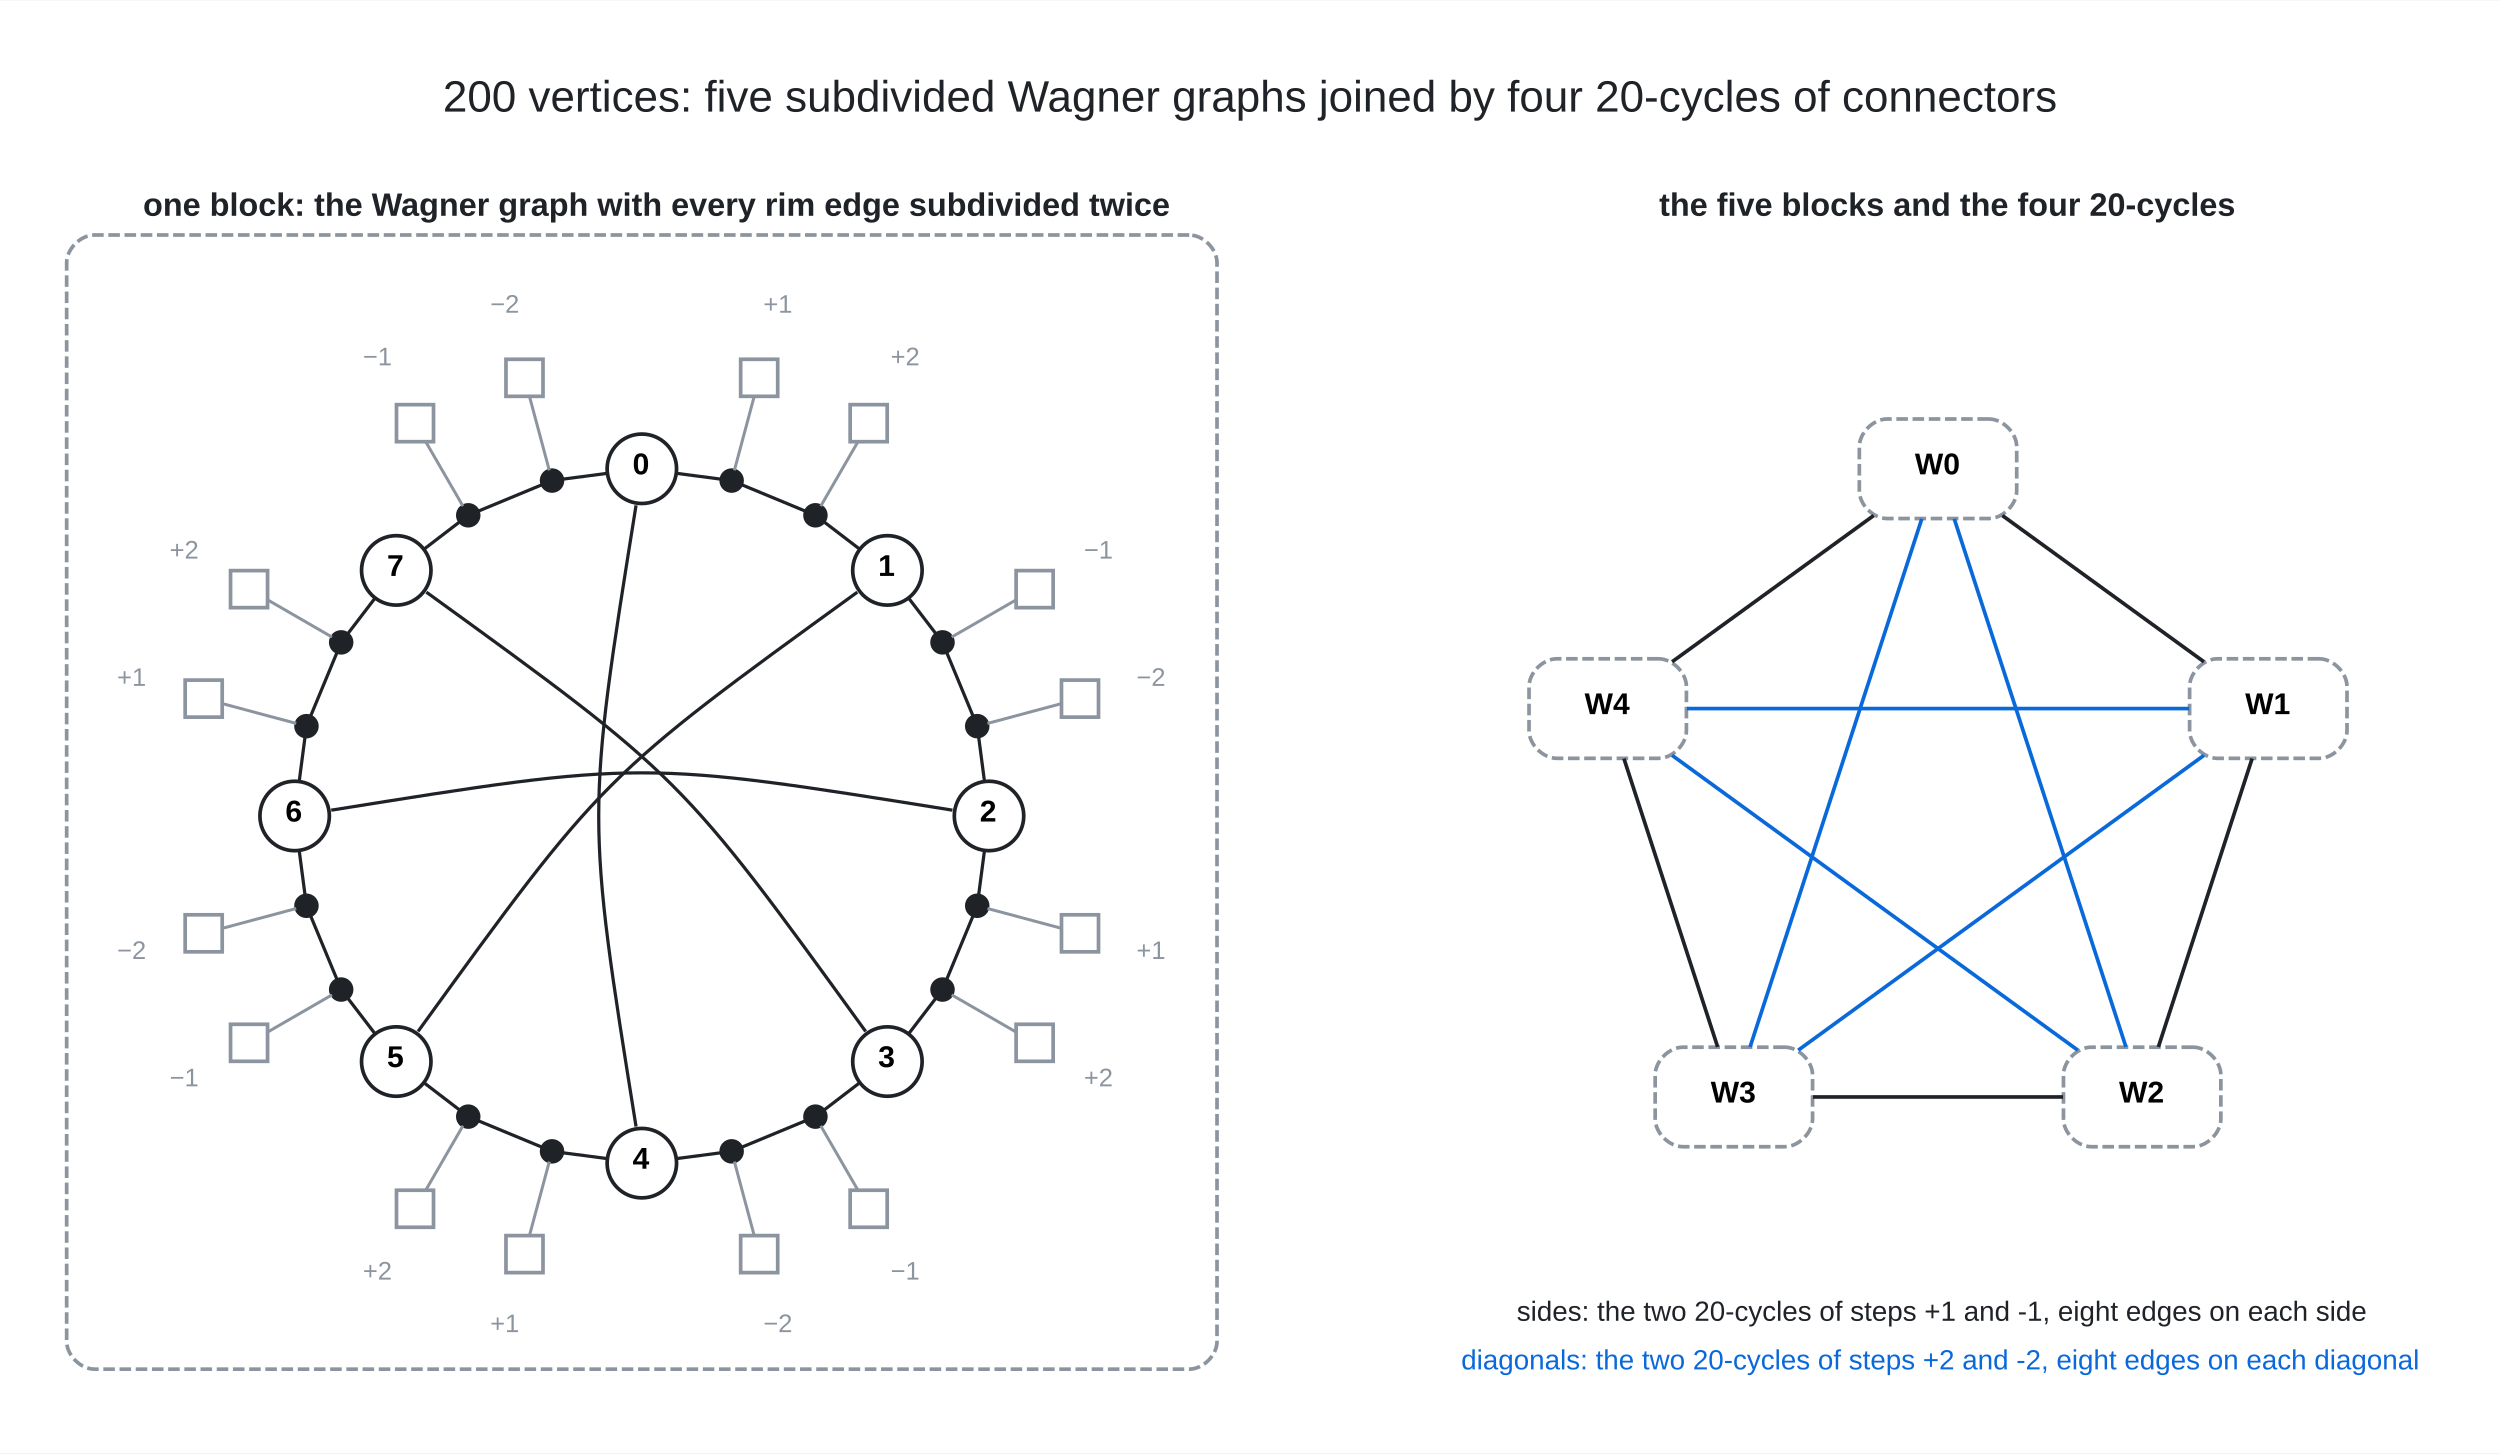
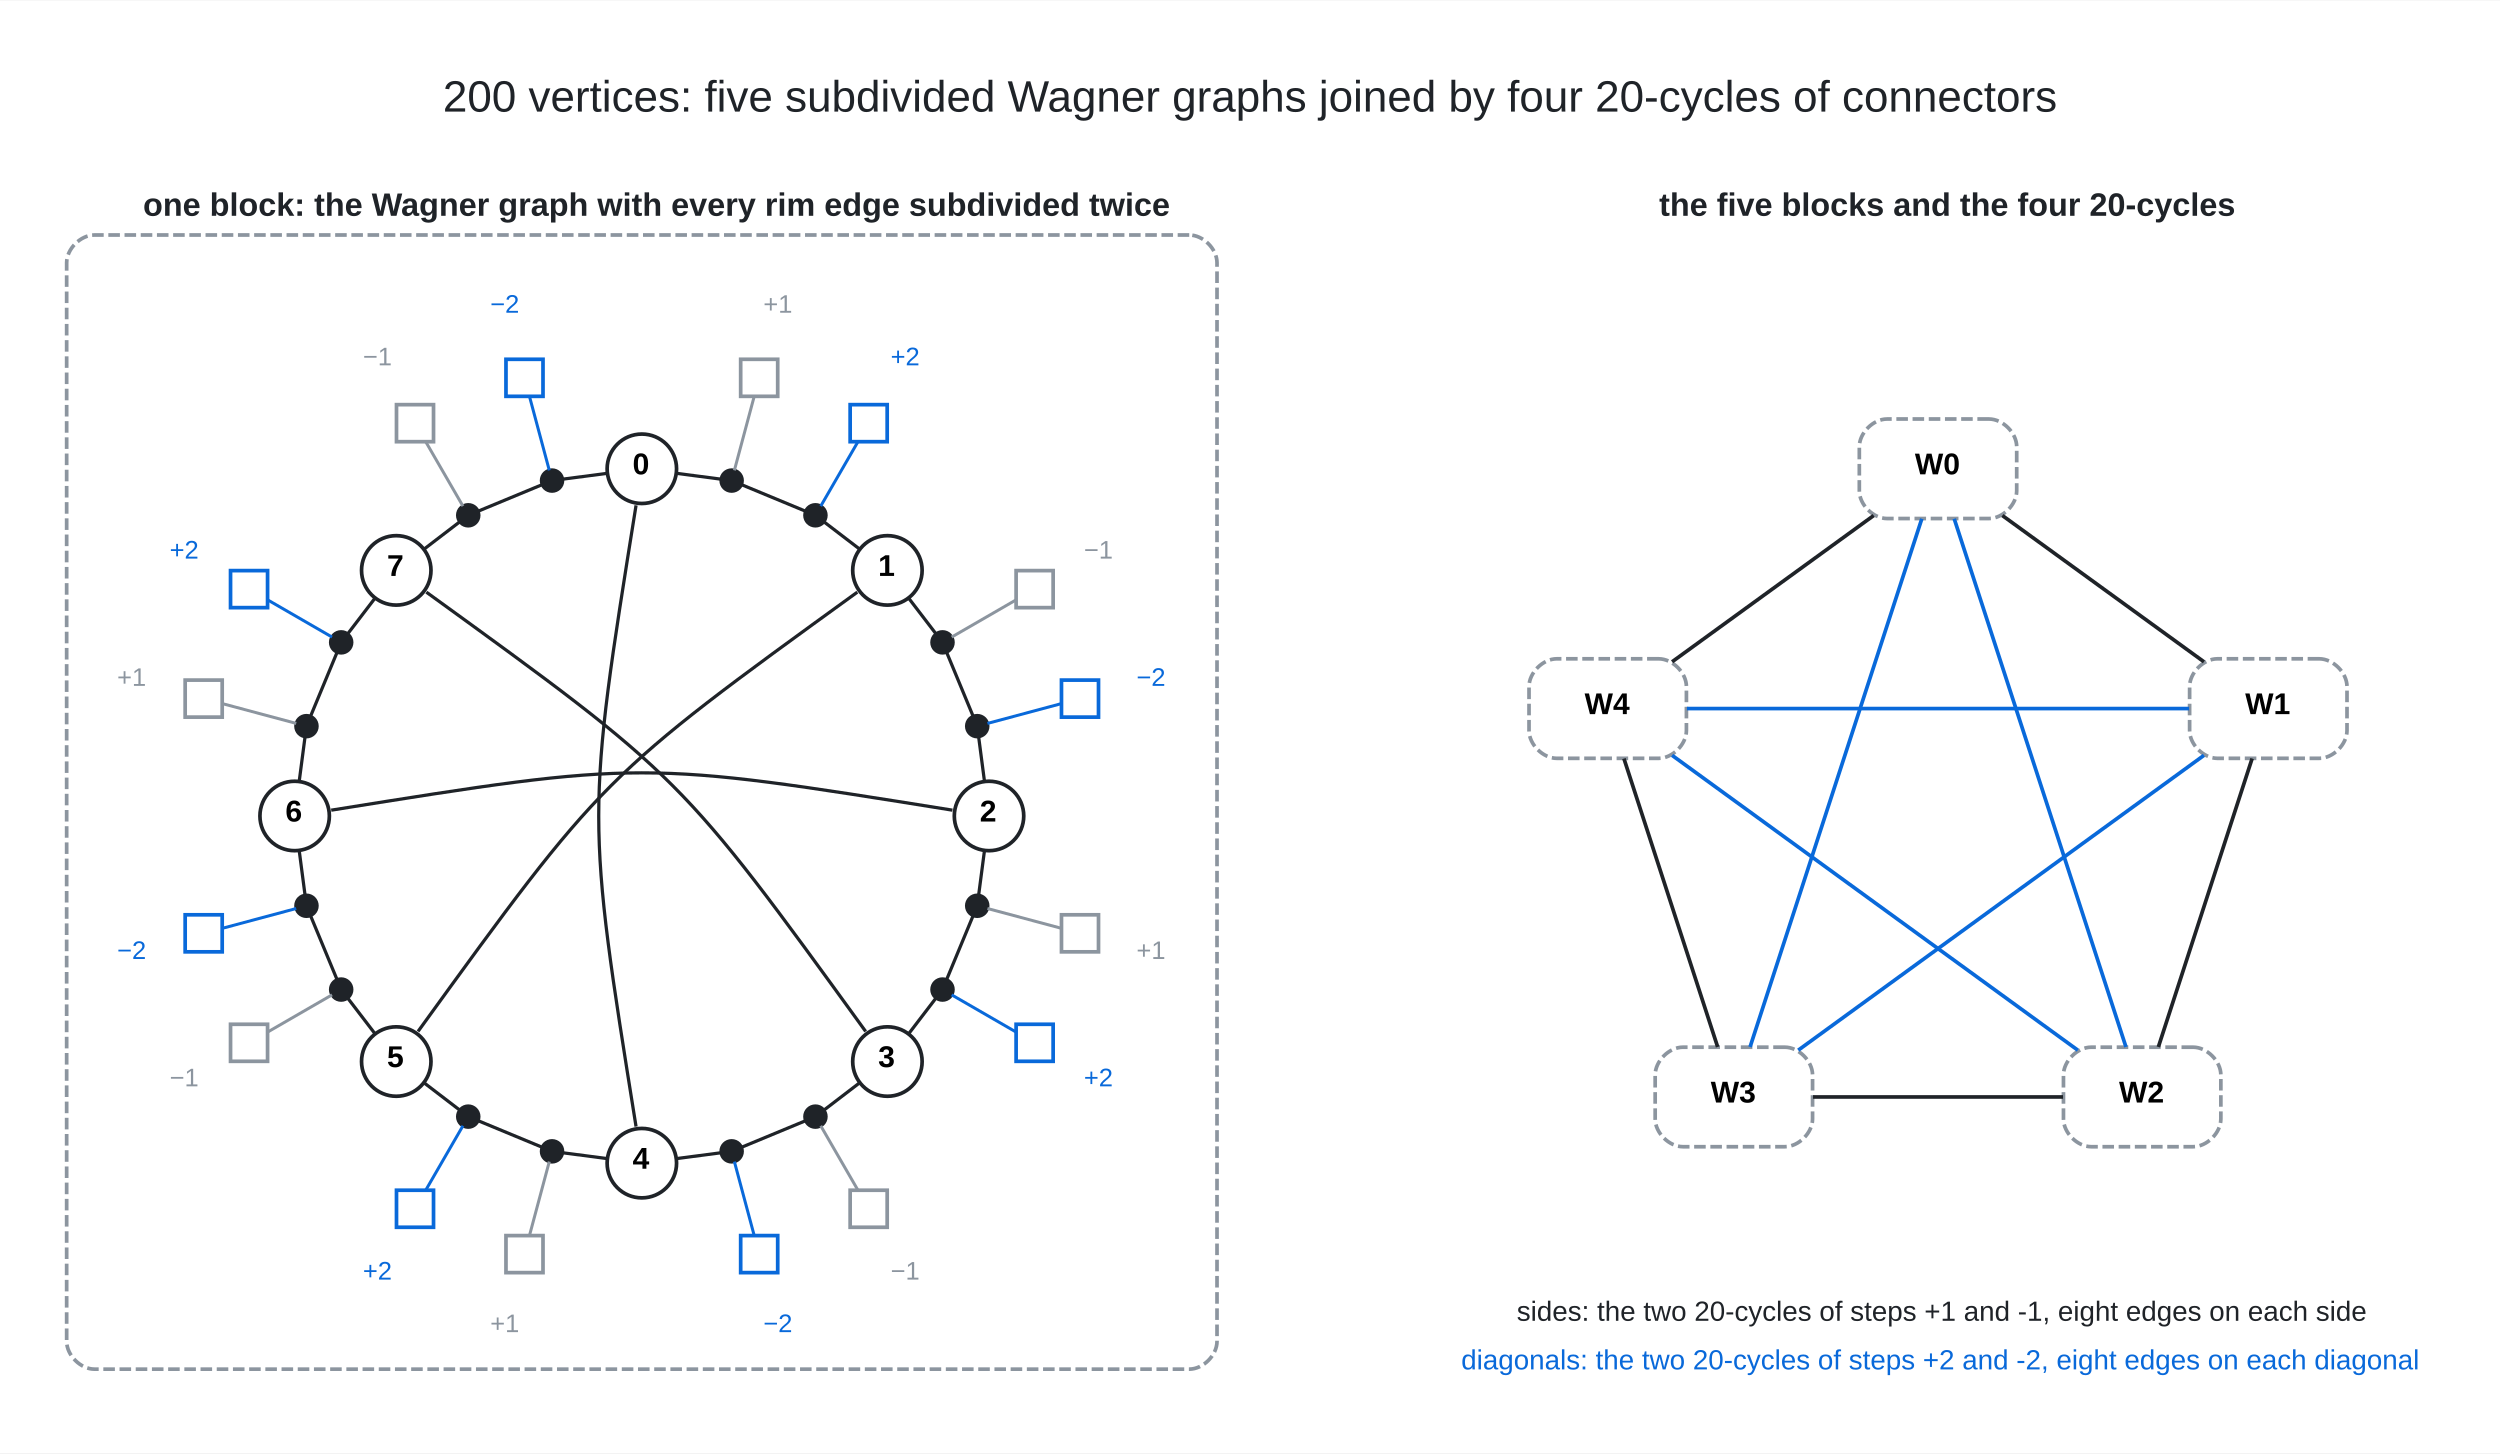
<svg xmlns="http://www.w3.org/2000/svg" width="1080pt" height="628pt" viewBox="0.00 0.00 1080.10 627.60">
  <g id="graph0" class="graph" transform="scale(1 1) rotate(0) translate(28.8 598.8)">
    <polygon fill="white" stroke="transparent" points="-28.8,28.8 -28.8,-598.8 1051.3,-598.8 1051.3,28.8 -28.8,28.8" />
    <text text-anchor="middle" x="511.25" y="-550.8" font-family="Arial" font-size="19.00" fill="#1f2328">200 vertices: five subdivided Wagner graphs joined by four 20-cycles of connectors</text>
    <text text-anchor="middle" x="511.25" y="-529.8" font-family="Arial" font-size="19.00" fill="#1f2328"> </text>
    <g id="node1" class="node">
      <path fill="none" stroke="#8c959f" stroke-width="1.6" stroke-dasharray="5,2" d="M485,-497.5C485,-497.5 12,-497.5 12,-497.5 6,-497.5 0,-491.5 0,-485.5 0,-485.5 0,-19.5 0,-19.5 0,-13.5 6,-7.5 12,-7.5 12,-7.5 485,-7.5 485,-7.5 491,-7.5 497,-13.5 497,-19.5 497,-19.5 497,-485.5 497,-485.5 497,-491.5 491,-497.5 485,-497.5" />
    </g>
    <g id="node2" class="node">
      <text text-anchor="start" x="33" y="-505.8" font-family="Arial" font-weight="bold" font-size="14.00" fill="#1f2328">one block: the Wagner graph with every rim edge subdivided twice</text>
    </g>
    <g id="node3" class="node">
      <ellipse fill="none" stroke="#1f2328" stroke-width="1.6" cx="248.5" cy="-396.5" rx="15" ry="15" />
      <text text-anchor="start" x="244.5" y="-394.1" font-family="Arial" font-weight="bold" font-size="13.00">0</text>
    </g>
    <g id="node4" class="node">
      <ellipse fill="#1f2328" stroke="#1f2328" stroke-width="1.6" cx="287.3" cy="-391.4" rx="4.5" ry="4.5" />
    </g>
    <g id="edge1" class="edge">
      <path fill="none" stroke="#1f2328" stroke-width="1.4" d="M263.39,-394.54C270.23,-393.64 277.86,-392.64 282.62,-392.02" />
    </g>
    <g id="node15" class="node">
      <ellipse fill="none" stroke="#1f2328" stroke-width="1.6" cx="248.5" cy="-96.5" rx="15" ry="15" />
      <text text-anchor="start" x="244.5" y="-94.1" font-family="Arial" font-weight="bold" font-size="13.00">4</text>
    </g>
    <g id="edge25" class="edge">
      <path fill="none" stroke="#1f2328" stroke-width="1.4" d="M246,-380.7C224.5,-246.5 224.5,-246.5 246,-112.3" />
    </g>
    <g id="node5" class="node">
      <ellipse fill="#1f2328" stroke="#1f2328" stroke-width="1.6" cx="323.5" cy="-376.4" rx="4.5" ry="4.5" />
    </g>
    <g id="edge2" class="edge">
      <path fill="none" stroke="#1f2328" stroke-width="1.4" d="M291.74,-389.56C298.69,-386.68 312.05,-381.14 319.02,-378.25" />
    </g>
    <g id="node27" class="node">
      <polygon fill="none" stroke="#8c959f" stroke-width="1.6" points="307.2,-443.8 291.2,-443.8 291.2,-427.8 307.2,-427.8 307.2,-443.8" />
    </g>
    <g id="edge29" class="edge">
      <path fill="none" stroke="#8c959f" stroke-width="1.3" d="M288.48,-395.82C290.46,-403.19 294.46,-418.1 296.97,-427.49" />
    </g>
    <g id="node6" class="node">
      <ellipse fill="none" stroke="#1f2328" stroke-width="1.6" cx="354.6" cy="-352.6" rx="15" ry="15" />
      <text text-anchor="start" x="350.6" y="-350.2" font-family="Arial" font-weight="bold" font-size="13.00">1</text>
    </g>
    <g id="edge3" class="edge">
      <path fill="none" stroke="#1f2328" stroke-width="1.4" d="M327.31,-373.48C331.08,-370.6 337.03,-366.04 342.42,-361.92" />
    </g>
    <g id="node29" class="node">
-       <polygon fill="none" stroke="#8c959f" stroke-width="1.6" points="354.5,-424.2 338.5,-424.2 338.5,-408.2 354.5,-408.2 354.5,-424.2" />
+       <polygon fill="none" stroke="#0969da" stroke-width="1.6" points="354.5,-424.2 338.5,-424.2 338.5,-408.2 354.5,-408.2 354.5,-424.2" />
    </g>
    <g id="edge30" class="edge">
-       <path fill="none" stroke="#8c959f" stroke-width="1.3" d="M325.79,-380.36C329.52,-386.81 336.97,-399.71 341.84,-408.14" />
+       <path fill="none" stroke="#0969da" stroke-width="1.3" d="M325.79,-380.36C329.52,-386.81 336.97,-399.71 341.84,-408.14" />
    </g>
    <g id="node7" class="node">
      <ellipse fill="#1f2328" stroke="#1f2328" stroke-width="1.6" cx="378.4" cy="-321.5" rx="4.5" ry="4.5" />
    </g>
    <g id="edge4" class="edge">
      <path fill="none" stroke="#1f2328" stroke-width="1.4" d="M363.73,-340.66C367.93,-335.18 372.61,-329.07 375.53,-325.25" />
    </g>
    <g id="node18" class="node">
      <ellipse fill="none" stroke="#1f2328" stroke-width="1.6" cx="142.4" cy="-140.4" rx="15" ry="15" />
      <text text-anchor="start" x="138.4" y="-138" font-family="Arial" font-weight="bold" font-size="13.00">5</text>
    </g>
    <g id="edge26" class="edge">
      <path fill="none" stroke="#1f2328" stroke-width="1.4" d="M341.6,-343.2C231.5,-263.5 231.5,-263.5 151.8,-153.4" />
    </g>
    <g id="node8" class="node">
      <ellipse fill="#1f2328" stroke="#1f2328" stroke-width="1.6" cx="393.4" cy="-285.3" rx="4.5" ry="4.5" />
    </g>
    <g id="edge5" class="edge">
      <path fill="none" stroke="#1f2328" stroke-width="1.4" d="M380.24,-317.06C383.12,-310.11 388.66,-296.75 391.55,-289.78" />
    </g>
    <g id="node31" class="node">
      <polygon fill="none" stroke="#8c959f" stroke-width="1.6" points="426.2,-352.5 410.2,-352.5 410.2,-336.5 426.2,-336.5 426.2,-352.5" />
    </g>
    <g id="edge31" class="edge">
      <path fill="none" stroke="#8c959f" stroke-width="1.3" d="M382.36,-323.79C388.81,-327.52 401.71,-334.97 410.14,-339.84" />
    </g>
    <g id="node9" class="node">
      <ellipse fill="none" stroke="#1f2328" stroke-width="1.6" cx="398.5" cy="-246.5" rx="15" ry="15" />
      <text text-anchor="start" x="394.5" y="-244.1" font-family="Arial" font-weight="bold" font-size="13.00">2</text>
    </g>
    <g id="edge6" class="edge">
      <path fill="none" stroke="#1f2328" stroke-width="1.4" d="M394.03,-280.54C394.64,-275.85 395.62,-268.42 396.5,-261.7" />
    </g>
    <g id="node33" class="node">
-       <polygon fill="none" stroke="#8c959f" stroke-width="1.6" points="445.8,-305.2 429.8,-305.2 429.8,-289.2 445.8,-289.2 445.8,-305.2" />
+       <polygon fill="none" stroke="#0969da" stroke-width="1.6" points="445.8,-305.2 429.8,-305.2 429.8,-289.2 445.8,-289.2 445.8,-305.2" />
    </g>
    <g id="edge32" class="edge">
-       <path fill="none" stroke="#8c959f" stroke-width="1.3" d="M397.82,-286.48C405.19,-288.46 420.1,-292.46 429.49,-294.97" />
+       <path fill="none" stroke="#0969da" stroke-width="1.3" d="M397.82,-286.48C405.19,-288.46 420.1,-292.46 429.49,-294.97" />
    </g>
    <g id="node10" class="node">
      <ellipse fill="#1f2328" stroke="#1f2328" stroke-width="1.6" cx="393.4" cy="-207.7" rx="4.5" ry="4.5" />
    </g>
    <g id="edge7" class="edge">
      <path fill="none" stroke="#1f2328" stroke-width="1.4" d="M396.54,-231.61C395.64,-224.77 394.64,-217.14 394.02,-212.38" />
    </g>
    <g id="node21" class="node">
      <ellipse fill="none" stroke="#1f2328" stroke-width="1.6" cx="98.5" cy="-246.5" rx="15" ry="15" />
      <text text-anchor="start" x="94.5" y="-244.1" font-family="Arial" font-weight="bold" font-size="13.00">6</text>
    </g>
    <g id="edge27" class="edge">
      <path fill="none" stroke="#1f2328" stroke-width="1.4" d="M382.7,-249C248.5,-270.5 248.5,-270.5 114.3,-249" />
    </g>
    <g id="node11" class="node">
      <ellipse fill="#1f2328" stroke="#1f2328" stroke-width="1.6" cx="378.4" cy="-171.5" rx="4.5" ry="4.5" />
    </g>
    <g id="edge8" class="edge">
      <path fill="none" stroke="#1f2328" stroke-width="1.4" d="M391.56,-203.26C388.68,-196.31 383.14,-182.95 380.25,-175.98" />
    </g>
    <g id="node35" class="node">
      <polygon fill="none" stroke="#8c959f" stroke-width="1.6" points="445.8,-203.8 429.8,-203.8 429.8,-187.8 445.8,-187.8 445.8,-203.8" />
    </g>
    <g id="edge33" class="edge">
      <path fill="none" stroke="#8c959f" stroke-width="1.3" d="M397.82,-206.52C405.19,-204.54 420.1,-200.54 429.49,-198.03" />
    </g>
    <g id="node12" class="node">
      <ellipse fill="none" stroke="#1f2328" stroke-width="1.6" cx="354.6" cy="-140.4" rx="15" ry="15" />
      <text text-anchor="start" x="350.6" y="-138" font-family="Arial" font-weight="bold" font-size="13.00">3</text>
    </g>
    <g id="edge9" class="edge">
      <path fill="none" stroke="#1f2328" stroke-width="1.4" d="M375.48,-167.69C372.6,-163.92 368.04,-157.97 363.92,-152.58" />
    </g>
    <g id="node37" class="node">
-       <polygon fill="none" stroke="#8c959f" stroke-width="1.6" points="426.2,-156.5 410.2,-156.5 410.2,-140.5 426.2,-140.5 426.2,-156.5" />
+       <polygon fill="none" stroke="#0969da" stroke-width="1.6" points="426.2,-156.5 410.2,-156.5 410.2,-140.5 426.2,-140.5 426.2,-156.5" />
    </g>
    <g id="edge34" class="edge">
-       <path fill="none" stroke="#8c959f" stroke-width="1.3" d="M382.36,-169.21C388.81,-165.48 401.71,-158.03 410.14,-153.16" />
+       <path fill="none" stroke="#0969da" stroke-width="1.3" d="M382.36,-169.21C388.81,-165.48 401.71,-158.03 410.14,-153.16" />
    </g>
    <g id="node13" class="node">
      <ellipse fill="#1f2328" stroke="#1f2328" stroke-width="1.6" cx="323.5" cy="-116.6" rx="4.5" ry="4.5" />
    </g>
    <g id="edge10" class="edge">
      <path fill="none" stroke="#1f2328" stroke-width="1.4" d="M342.66,-131.27C337.18,-127.07 331.07,-122.39 327.25,-119.47" />
    </g>
    <g id="node24" class="node">
      <ellipse fill="none" stroke="#1f2328" stroke-width="1.6" cx="142.4" cy="-352.6" rx="15" ry="15" />
      <text text-anchor="start" x="138.4" y="-350.2" font-family="Arial" font-weight="bold" font-size="13.00">7</text>
    </g>
    <g id="edge28" class="edge">
      <path fill="none" stroke="#1f2328" stroke-width="1.4" d="M345.2,-153.4C265.5,-263.5 265.5,-263.5 155.4,-343.2" />
    </g>
    <g id="node14" class="node">
      <ellipse fill="#1f2328" stroke="#1f2328" stroke-width="1.6" cx="287.3" cy="-101.6" rx="4.5" ry="4.5" />
    </g>
    <g id="edge11" class="edge">
      <path fill="none" stroke="#1f2328" stroke-width="1.4" d="M319.06,-114.76C312.11,-111.88 298.75,-106.34 291.78,-103.45" />
    </g>
    <g id="node39" class="node">
      <polygon fill="none" stroke="#8c959f" stroke-width="1.6" points="354.5,-84.8 338.5,-84.8 338.5,-68.8 354.5,-68.8 354.5,-84.8" />
    </g>
    <g id="edge35" class="edge">
      <path fill="none" stroke="#8c959f" stroke-width="1.3" d="M325.79,-112.64C329.52,-106.19 336.97,-93.29 341.84,-84.86" />
    </g>
    <g id="edge12" class="edge">
      <path fill="none" stroke="#1f2328" stroke-width="1.4" d="M282.54,-100.97C277.85,-100.36 270.42,-99.38 263.7,-98.5" />
    </g>
    <g id="node41" class="node">
-       <polygon fill="none" stroke="#8c959f" stroke-width="1.6" points="307.2,-65.2 291.2,-65.2 291.2,-49.2 307.2,-49.2 307.2,-65.2" />
+       <polygon fill="none" stroke="#0969da" stroke-width="1.6" points="307.2,-65.2 291.2,-65.2 291.2,-49.2 307.2,-49.2 307.2,-65.2" />
    </g>
    <g id="edge36" class="edge">
-       <path fill="none" stroke="#8c959f" stroke-width="1.3" d="M288.48,-97.18C290.46,-89.81 294.46,-74.9 296.97,-65.51" />
+       <path fill="none" stroke="#0969da" stroke-width="1.3" d="M288.48,-97.18C290.46,-89.81 294.46,-74.9 296.97,-65.51" />
    </g>
    <g id="node16" class="node">
      <ellipse fill="#1f2328" stroke="#1f2328" stroke-width="1.6" cx="209.7" cy="-101.6" rx="4.5" ry="4.5" />
    </g>
    <g id="edge13" class="edge">
      <path fill="none" stroke="#1f2328" stroke-width="1.4" d="M233.61,-98.46C226.77,-99.36 219.14,-100.36 214.38,-100.98" />
    </g>
    <g id="node17" class="node">
      <ellipse fill="#1f2328" stroke="#1f2328" stroke-width="1.6" cx="173.5" cy="-116.6" rx="4.5" ry="4.5" />
    </g>
    <g id="edge14" class="edge">
      <path fill="none" stroke="#1f2328" stroke-width="1.4" d="M205.26,-103.44C198.31,-106.32 184.95,-111.86 177.98,-114.75" />
    </g>
    <g id="node43" class="node">
      <polygon fill="none" stroke="#8c959f" stroke-width="1.6" points="205.8,-65.2 189.8,-65.2 189.8,-49.2 205.8,-49.2 205.8,-65.2" />
    </g>
    <g id="edge37" class="edge">
      <path fill="none" stroke="#8c959f" stroke-width="1.3" d="M208.52,-97.18C206.54,-89.81 202.54,-74.9 200.03,-65.51" />
    </g>
    <g id="edge15" class="edge">
      <path fill="none" stroke="#1f2328" stroke-width="1.4" d="M169.69,-119.52C165.92,-122.4 159.97,-126.96 154.58,-131.08" />
    </g>
    <g id="node45" class="node">
-       <polygon fill="none" stroke="#8c959f" stroke-width="1.6" points="158.5,-84.8 142.5,-84.8 142.5,-68.8 158.5,-68.8 158.5,-84.8" />
+       <polygon fill="none" stroke="#0969da" stroke-width="1.6" points="158.5,-84.8 142.5,-84.8 142.5,-68.8 158.5,-68.8 158.5,-84.8" />
    </g>
    <g id="edge38" class="edge">
-       <path fill="none" stroke="#8c959f" stroke-width="1.3" d="M171.21,-112.64C167.48,-106.19 160.03,-93.29 155.16,-84.86" />
+       <path fill="none" stroke="#0969da" stroke-width="1.3" d="M171.21,-112.64C167.48,-106.19 160.03,-93.29 155.16,-84.86" />
    </g>
    <g id="node19" class="node">
      <ellipse fill="#1f2328" stroke="#1f2328" stroke-width="1.6" cx="118.6" cy="-171.5" rx="4.5" ry="4.5" />
    </g>
    <g id="edge16" class="edge">
      <path fill="none" stroke="#1f2328" stroke-width="1.4" d="M133.27,-152.34C129.07,-157.82 124.39,-163.93 121.47,-167.75" />
    </g>
    <g id="node20" class="node">
      <ellipse fill="#1f2328" stroke="#1f2328" stroke-width="1.6" cx="103.6" cy="-207.7" rx="4.5" ry="4.5" />
    </g>
    <g id="edge17" class="edge">
      <path fill="none" stroke="#1f2328" stroke-width="1.4" d="M116.76,-175.94C113.88,-182.89 108.34,-196.25 105.45,-203.22" />
    </g>
    <g id="node47" class="node">
      <polygon fill="none" stroke="#8c959f" stroke-width="1.6" points="86.8,-156.5 70.8,-156.5 70.8,-140.5 86.8,-140.5 86.8,-156.5" />
    </g>
    <g id="edge39" class="edge">
      <path fill="none" stroke="#8c959f" stroke-width="1.3" d="M114.64,-169.21C108.19,-165.48 95.29,-158.03 86.86,-153.16" />
    </g>
    <g id="edge18" class="edge">
      <path fill="none" stroke="#1f2328" stroke-width="1.4" d="M102.97,-212.46C102.36,-217.15 101.38,-224.58 100.5,-231.3" />
    </g>
    <g id="node49" class="node">
-       <polygon fill="none" stroke="#8c959f" stroke-width="1.6" points="67.2,-203.8 51.2,-203.8 51.2,-187.8 67.2,-187.8 67.2,-203.8" />
+       <polygon fill="none" stroke="#0969da" stroke-width="1.6" points="67.2,-203.8 51.2,-203.8 51.2,-187.8 67.2,-187.8 67.2,-203.8" />
    </g>
    <g id="edge40" class="edge">
-       <path fill="none" stroke="#8c959f" stroke-width="1.3" d="M99.18,-206.52C91.81,-204.54 76.9,-200.54 67.51,-198.03" />
+       <path fill="none" stroke="#0969da" stroke-width="1.3" d="M99.18,-206.52C91.81,-204.54 76.9,-200.54 67.51,-198.03" />
    </g>
    <g id="node22" class="node">
      <ellipse fill="#1f2328" stroke="#1f2328" stroke-width="1.6" cx="103.6" cy="-285.3" rx="4.5" ry="4.5" />
    </g>
    <g id="edge19" class="edge">
      <path fill="none" stroke="#1f2328" stroke-width="1.4" d="M100.46,-261.39C101.36,-268.23 102.36,-275.86 102.98,-280.62" />
    </g>
    <g id="node23" class="node">
      <ellipse fill="#1f2328" stroke="#1f2328" stroke-width="1.6" cx="118.6" cy="-321.5" rx="4.5" ry="4.5" />
    </g>
    <g id="edge20" class="edge">
      <path fill="none" stroke="#1f2328" stroke-width="1.4" d="M105.44,-289.74C108.32,-296.69 113.86,-310.05 116.75,-317.02" />
    </g>
    <g id="node51" class="node">
      <polygon fill="none" stroke="#8c959f" stroke-width="1.6" points="67.2,-305.2 51.2,-305.2 51.2,-289.2 67.2,-289.2 67.2,-305.2" />
    </g>
    <g id="edge41" class="edge">
      <path fill="none" stroke="#8c959f" stroke-width="1.3" d="M99.18,-286.48C91.81,-288.46 76.9,-292.46 67.51,-294.97" />
    </g>
    <g id="edge21" class="edge">
      <path fill="none" stroke="#1f2328" stroke-width="1.4" d="M121.52,-325.31C124.4,-329.08 128.96,-335.03 133.08,-340.42" />
    </g>
    <g id="node53" class="node">
-       <polygon fill="none" stroke="#8c959f" stroke-width="1.6" points="86.8,-352.5 70.8,-352.5 70.8,-336.5 86.8,-336.5 86.8,-352.5" />
+       <polygon fill="none" stroke="#0969da" stroke-width="1.6" points="86.8,-352.5 70.8,-352.5 70.8,-336.5 86.8,-336.5 86.8,-352.5" />
    </g>
    <g id="edge42" class="edge">
-       <path fill="none" stroke="#8c959f" stroke-width="1.3" d="M114.64,-323.79C108.19,-327.52 95.29,-334.97 86.86,-339.84" />
+       <path fill="none" stroke="#0969da" stroke-width="1.3" d="M114.64,-323.79C108.19,-327.52 95.29,-334.97 86.86,-339.84" />
    </g>
    <g id="node25" class="node">
      <ellipse fill="#1f2328" stroke="#1f2328" stroke-width="1.6" cx="173.5" cy="-376.4" rx="4.5" ry="4.5" />
    </g>
    <g id="edge22" class="edge">
      <path fill="none" stroke="#1f2328" stroke-width="1.4" d="M154.34,-361.73C159.82,-365.93 165.93,-370.61 169.75,-373.53" />
    </g>
    <g id="node26" class="node">
      <ellipse fill="#1f2328" stroke="#1f2328" stroke-width="1.6" cx="209.7" cy="-391.4" rx="4.5" ry="4.5" />
    </g>
    <g id="edge23" class="edge">
      <path fill="none" stroke="#1f2328" stroke-width="1.4" d="M177.94,-378.24C184.89,-381.12 198.25,-386.66 205.22,-389.55" />
    </g>
    <g id="node55" class="node">
      <polygon fill="none" stroke="#8c959f" stroke-width="1.6" points="158.5,-424.2 142.5,-424.2 142.5,-408.2 158.5,-408.2 158.5,-424.2" />
    </g>
    <g id="edge43" class="edge">
      <path fill="none" stroke="#8c959f" stroke-width="1.3" d="M171.21,-380.36C167.48,-386.81 160.03,-399.71 155.16,-408.14" />
    </g>
    <g id="edge24" class="edge">
      <path fill="none" stroke="#1f2328" stroke-width="1.4" d="M214.46,-392.03C219.15,-392.64 226.58,-393.62 233.3,-394.5" />
    </g>
    <g id="node57" class="node">
-       <polygon fill="none" stroke="#8c959f" stroke-width="1.6" points="205.8,-443.8 189.8,-443.8 189.8,-427.8 205.8,-427.8 205.8,-443.8" />
+       <polygon fill="none" stroke="#0969da" stroke-width="1.6" points="205.8,-443.8 189.8,-443.8 189.8,-427.8 205.8,-427.8 205.8,-443.8" />
    </g>
    <g id="edge44" class="edge">
-       <path fill="none" stroke="#8c959f" stroke-width="1.3" d="M208.52,-395.82C206.54,-403.19 202.54,-418.1 200.03,-427.49" />
+       <path fill="none" stroke="#0969da" stroke-width="1.3" d="M208.52,-395.82C206.54,-403.19 202.54,-418.1 200.03,-427.49" />
    </g>
    <g id="node28" class="node">
      <text text-anchor="start" x="301" y="-463.9" font-family="Arial" font-size="11.00" fill="#8c959f">+1</text>
    </g>
    <g id="node30" class="node">
-       <text text-anchor="start" x="356" y="-441.2" font-family="Arial" font-size="11.00" fill="#8c959f">+2</text>
+       <text text-anchor="start" x="356" y="-441.2" font-family="Arial" font-size="11.00" fill="#0969da">+2</text>
    </g>
    <g id="node32" class="node">
      <text text-anchor="start" x="439.5" y="-357.7" font-family="Arial" font-size="11.00" fill="#8c959f">−1</text>
    </g>
    <g id="node34" class="node">
-       <text text-anchor="start" x="462.2" y="-302.7" font-family="Arial" font-size="11.00" fill="#8c959f">−2</text>
+       <text text-anchor="start" x="462.2" y="-302.7" font-family="Arial" font-size="11.00" fill="#0969da">−2</text>
    </g>
    <g id="node36" class="node">
      <text text-anchor="start" x="462.2" y="-184.7" font-family="Arial" font-size="11.00" fill="#8c959f">+1</text>
    </g>
    <g id="node38" class="node">
-       <text text-anchor="start" x="439.5" y="-129.7" font-family="Arial" font-size="11.00" fill="#8c959f">+2</text>
+       <text text-anchor="start" x="439.5" y="-129.7" font-family="Arial" font-size="11.00" fill="#0969da">+2</text>
    </g>
    <g id="node40" class="node">
      <text text-anchor="start" x="356" y="-46.2" font-family="Arial" font-size="11.00" fill="#8c959f">−1</text>
    </g>
    <g id="node42" class="node">
-       <text text-anchor="start" x="301" y="-23.5" font-family="Arial" font-size="11.00" fill="#8c959f">−2</text>
+       <text text-anchor="start" x="301" y="-23.5" font-family="Arial" font-size="11.00" fill="#0969da">−2</text>
    </g>
    <g id="node44" class="node">
      <text text-anchor="start" x="183" y="-23.5" font-family="Arial" font-size="11.00" fill="#8c959f">+1</text>
    </g>
    <g id="node46" class="node">
-       <text text-anchor="start" x="128" y="-46.2" font-family="Arial" font-size="11.00" fill="#8c959f">+2</text>
+       <text text-anchor="start" x="128" y="-46.2" font-family="Arial" font-size="11.00" fill="#0969da">+2</text>
    </g>
    <g id="node48" class="node">
      <text text-anchor="start" x="44.5" y="-129.7" font-family="Arial" font-size="11.00" fill="#8c959f">−1</text>
    </g>
    <g id="node50" class="node">
-       <text text-anchor="start" x="21.8" y="-184.7" font-family="Arial" font-size="11.00" fill="#8c959f">−2</text>
+       <text text-anchor="start" x="21.8" y="-184.7" font-family="Arial" font-size="11.00" fill="#0969da">−2</text>
    </g>
    <g id="node52" class="node">
      <text text-anchor="start" x="21.8" y="-302.7" font-family="Arial" font-size="11.00" fill="#8c959f">+1</text>
    </g>
    <g id="node54" class="node">
-       <text text-anchor="start" x="44.5" y="-357.7" font-family="Arial" font-size="11.00" fill="#8c959f">+2</text>
+       <text text-anchor="start" x="44.5" y="-357.7" font-family="Arial" font-size="11.00" fill="#0969da">+2</text>
    </g>
    <g id="node56" class="node">
      <text text-anchor="start" x="128" y="-441.2" font-family="Arial" font-size="11.00" fill="#8c959f">−1</text>
    </g>
    <g id="node58" class="node">
-       <text text-anchor="start" x="183" y="-463.9" font-family="Arial" font-size="11.00" fill="#8c959f">−2</text>
+       <text text-anchor="start" x="183" y="-463.9" font-family="Arial" font-size="11.00" fill="#0969da">−2</text>
    </g>
    <g id="node59" class="node">
      <text text-anchor="start" x="688" y="-505.8" font-family="Arial" font-weight="bold" font-size="14.00" fill="#1f2328">the five blocks and the four 20-cycles</text>
    </g>
    <g id="node60" class="node">
      <path fill="none" stroke="#8c959f" stroke-width="1.6" stroke-dasharray="5,2" d="M830.5,-418C830.5,-418 786.5,-418 786.5,-418 780.5,-418 774.5,-412 774.5,-406 774.5,-406 774.5,-387 774.5,-387 774.5,-381 780.5,-375 786.5,-375 786.5,-375 830.5,-375 830.5,-375 836.5,-375 842.5,-381 842.5,-387 842.5,-387 842.5,-406 842.5,-406 842.5,-412 836.5,-418 830.5,-418" />
      <text text-anchor="start" x="798.5" y="-394.1" font-family="Arial" font-weight="bold" font-size="13.00">W0</text>
    </g>
    <g id="node61" class="node">
      <path fill="none" stroke="#8c959f" stroke-width="1.6" stroke-dasharray="5,2" d="M973.2,-314.4C973.2,-314.4 929.2,-314.4 929.2,-314.4 923.2,-314.4 917.2,-308.4 917.2,-302.4 917.2,-302.4 917.2,-283.4 917.2,-283.4 917.2,-277.4 923.2,-271.4 929.2,-271.4 929.2,-271.4 973.2,-271.4 973.2,-271.4 979.2,-271.4 985.2,-277.4 985.2,-283.4 985.2,-283.4 985.2,-302.4 985.2,-302.4 985.2,-308.4 979.2,-314.4 973.2,-314.4" />
      <text text-anchor="start" x="941.2" y="-290.5" font-family="Arial" font-weight="bold" font-size="13.00">W1</text>
    </g>
    <g id="edge45" class="edge">
      <path fill="none" stroke="#1f2328" stroke-width="1.6" d="M836.3,-376.3C865.3,-355.2 894.4,-334.2 923.4,-313.1" />
    </g>
    <g id="node62" class="node">
      <path fill="none" stroke="#8c959f" stroke-width="1.6" stroke-dasharray="5,2" d="M918.7,-146.6C918.7,-146.6 874.7,-146.6 874.7,-146.6 868.7,-146.6 862.7,-140.6 862.7,-134.6 862.7,-134.6 862.7,-115.6 862.7,-115.6 862.7,-109.6 868.7,-103.6 874.7,-103.6 874.7,-103.6 918.7,-103.6 918.7,-103.6 924.7,-103.6 930.7,-109.6 930.7,-115.6 930.7,-115.6 930.7,-134.6 930.7,-134.6 930.7,-140.6 924.7,-146.6 918.7,-146.6" />
      <text text-anchor="start" x="886.7" y="-122.7" font-family="Arial" font-weight="bold" font-size="13.00">W2</text>
    </g>
    <g id="edge46" class="edge">
      <path fill="none" stroke="#0969da" stroke-width="1.6" d="M815.5,-374.9C840.2,-298.8 865,-222.8 889.7,-146.7" />
    </g>
    <g id="edge47" class="edge">
      <path fill="none" stroke="#1f2328" stroke-width="1.6" d="M944.2,-271.3C930.7,-229.8 917.2,-188.2 903.7,-146.7" />
    </g>
    <g id="node63" class="node">
      <path fill="none" stroke="#8c959f" stroke-width="1.6" stroke-dasharray="5,2" d="M742.3,-146.6C742.3,-146.6 698.3,-146.6 698.3,-146.6 692.3,-146.6 686.3,-140.6 686.3,-134.6 686.3,-134.6 686.3,-115.6 686.3,-115.6 686.3,-109.6 692.3,-103.6 698.3,-103.6 698.3,-103.6 742.3,-103.6 742.3,-103.6 748.3,-103.6 754.3,-109.6 754.3,-115.6 754.3,-115.6 754.3,-134.6 754.3,-134.6 754.3,-140.6 748.3,-146.6 742.3,-146.6" />
      <text text-anchor="start" x="710.3" y="-122.7" font-family="Arial" font-weight="bold" font-size="13.00">W3</text>
    </g>
    <g id="edge48" class="edge">
      <path fill="none" stroke="#0969da" stroke-width="1.6" d="M923.4,-272.7C865,-230.2 806.5,-187.8 748.1,-145.3" />
    </g>
    <g id="edge49" class="edge">
      <path fill="none" stroke="#1f2328" stroke-width="1.6" d="M862.5,-125.1C826.5,-125.1 790.5,-125.1 754.5,-125.1" />
    </g>
    <g id="node64" class="node">
      <path fill="none" stroke="#8c959f" stroke-width="1.6" stroke-dasharray="5,2" d="M687.8,-314.4C687.8,-314.4 643.8,-314.4 643.8,-314.4 637.8,-314.4 631.8,-308.4 631.8,-302.4 631.8,-302.4 631.8,-283.4 631.8,-283.4 631.8,-277.4 637.8,-271.4 643.8,-271.4 643.8,-271.4 687.8,-271.4 687.8,-271.4 693.8,-271.4 699.8,-277.4 699.8,-283.4 699.8,-283.4 699.8,-302.4 699.8,-302.4 699.8,-308.4 693.8,-314.4 687.8,-314.4" />
      <text text-anchor="start" x="655.8" y="-290.5" font-family="Arial" font-weight="bold" font-size="13.00">W4</text>
    </g>
    <g id="edge50" class="edge">
      <path fill="none" stroke="#0969da" stroke-width="1.6" d="M868.9,-145.3C810.5,-187.8 752,-230.2 693.6,-272.7" />
    </g>
    <g id="edge52" class="edge">
      <path fill="none" stroke="#0969da" stroke-width="1.6" d="M727.3,-146.7C752,-222.8 776.8,-298.8 801.5,-374.9" />
    </g>
    <g id="edge51" class="edge">
      <path fill="none" stroke="#1f2328" stroke-width="1.6" d="M713.3,-146.7C699.8,-188.2 686.3,-229.8 672.8,-271.3" />
    </g>
    <g id="edge53" class="edge">
      <path fill="none" stroke="#1f2328" stroke-width="1.6" d="M693.6,-313.1C722.6,-334.2 751.7,-355.2 780.7,-376.3" />
    </g>
    <g id="edge54" class="edge">
      <path fill="none" stroke="#0969da" stroke-width="1.6" d="M700,-292.9C772.3,-292.9 844.7,-292.9 917,-292.9" />
    </g>
    <g id="node65" class="node">
      <text text-anchor="start" x="626.5" y="-28.4" font-family="Arial" font-size="12.00" fill="#1f2328">sides: the two 20-cycles of steps +1 and -1, eight edges on each side</text>
    </g>
    <g id="node66" class="node">
      <text text-anchor="start" x="602.5" y="-7.4" font-family="Arial" font-size="12.00" fill="#0969da">diagonals: the two 20-cycles of steps +2 and -2, eight edges on each diagonal</text>
    </g>
  </g>
</svg>
